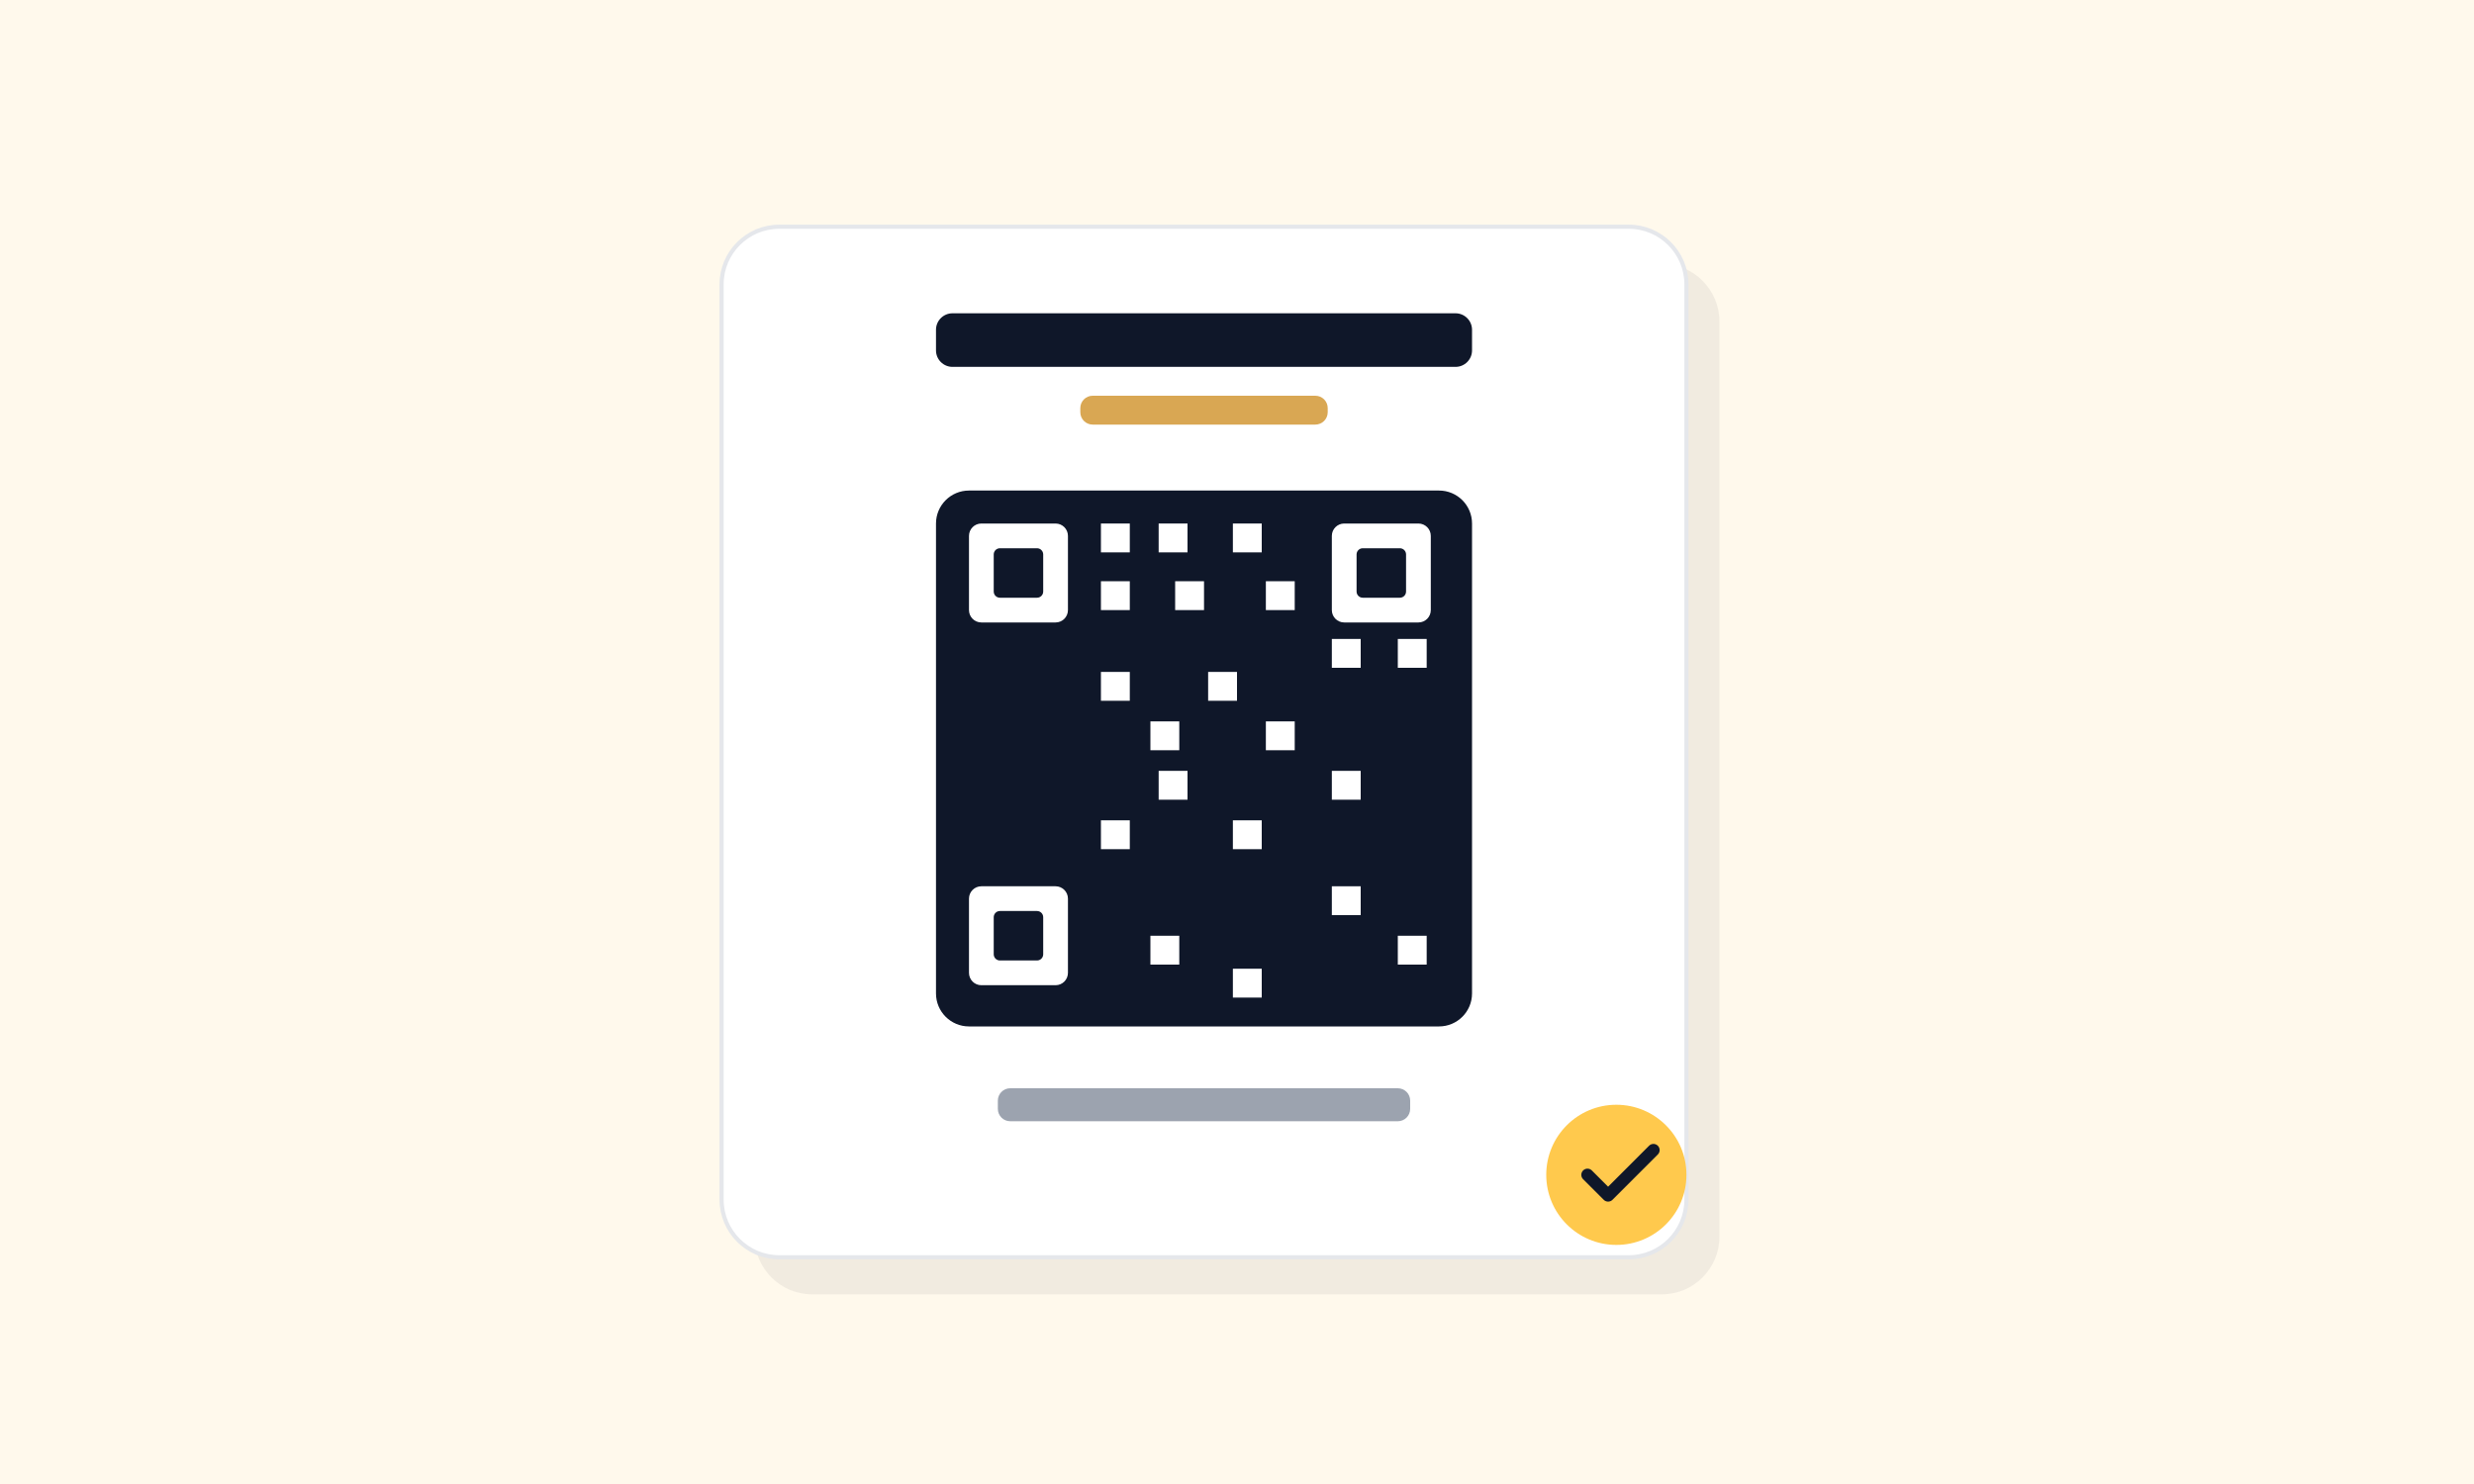
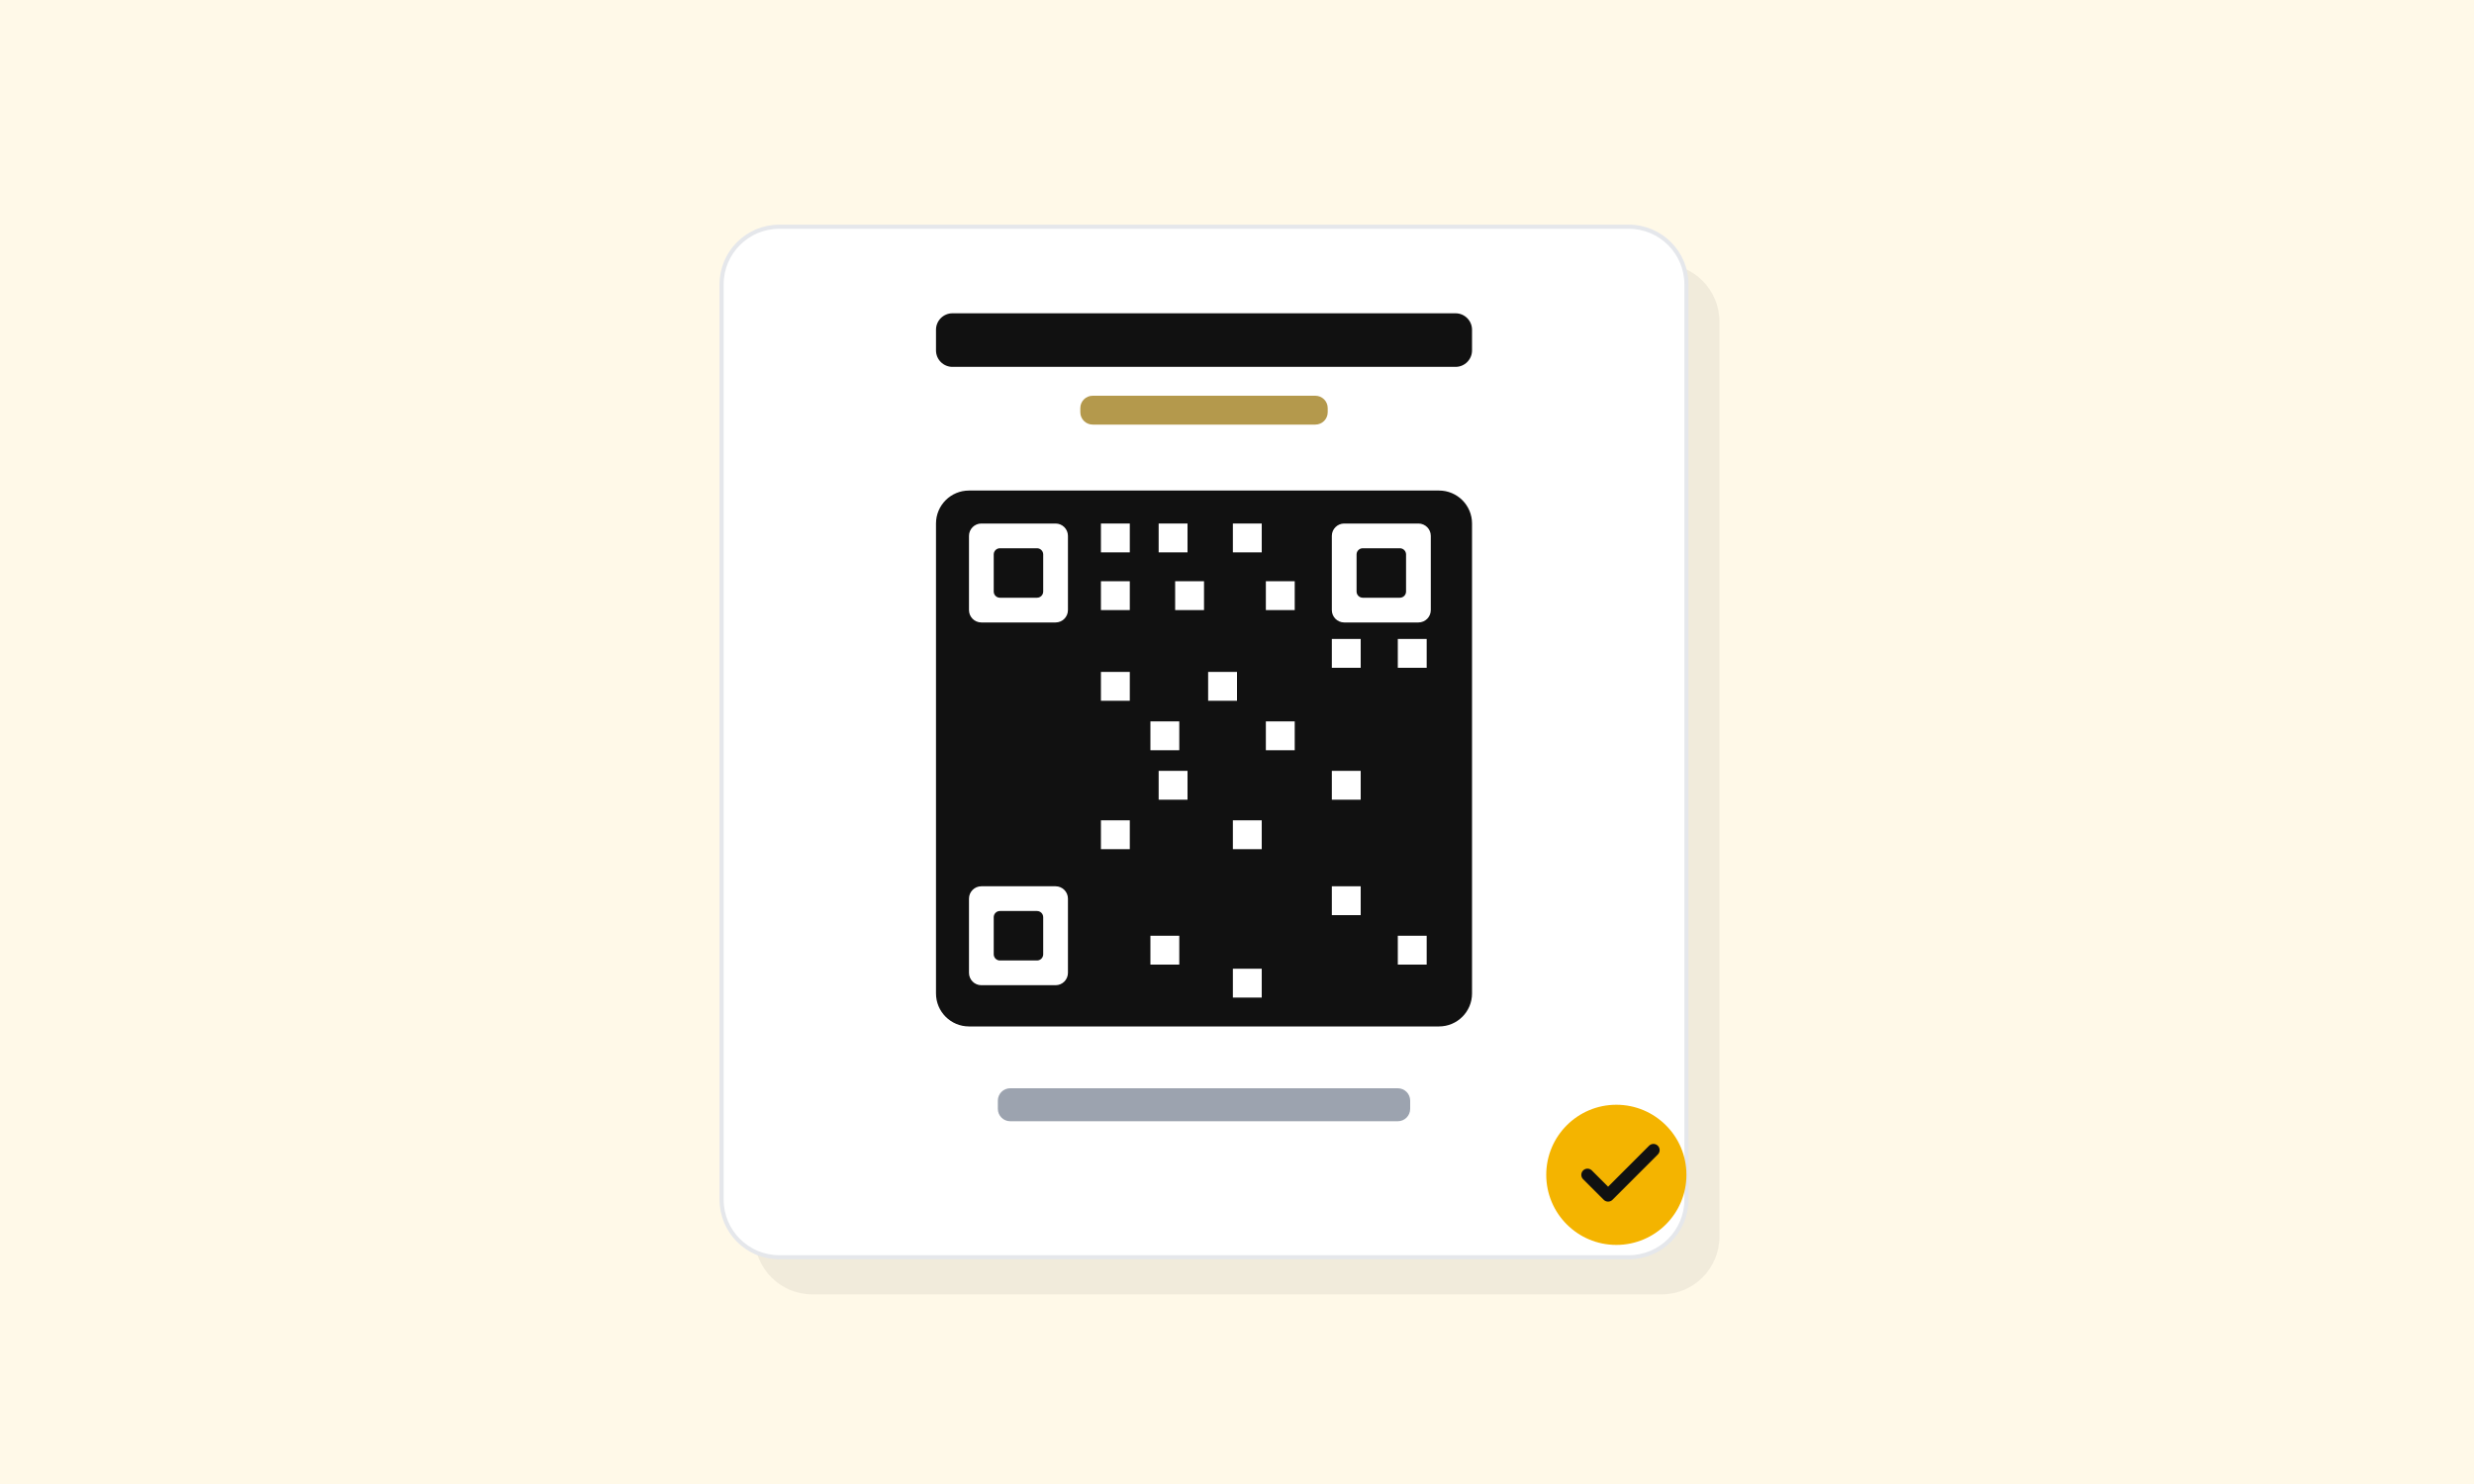
<svg xmlns="http://www.w3.org/2000/svg" width="1200" height="720" viewBox="0 0 1200 720" role="img" aria-labelledby="title desc">
-   <rect width="1200" height="720" fill="#FFF9EC" />
-   <rect x="366" y="128" width="468" height="500" rx="28" fill="#0F1729" opacity="0.06" />
+   <rect width="1200" height="720" fill="#FFF9E8" />
+   <rect x="366" y="128" width="468" height="500" rx="28" fill="#111111" opacity="0.06" />
  <rect x="350" y="110" width="468" height="500" rx="28" fill="#FFFFFF" stroke="#E5E7EB" stroke-width="2" />
-   <rect x="454" y="152" width="260" height="26" rx="8" fill="#0F1729" />
-   <rect x="524" y="192" width="120" height="14" rx="6" fill="#C9820A" opacity="0.7" />
+   <rect x="454" y="152" width="260" height="26" rx="8" fill="#111111" />
+   <rect x="524" y="192" width="120" height="14" rx="6" fill="#946D00" opacity="0.7" />
  <g>
-     <rect x="454" y="238" width="260" height="260" rx="16" fill="#0F1729" />
+     <rect x="454" y="238" width="260" height="260" rx="16" fill="#111111" />
    <g fill="#FFFFFF">
      <rect x="470" y="254" width="48" height="48" rx="6" />
      <rect x="646" y="254" width="48" height="48" rx="6" />
      <rect x="470" y="430" width="48" height="48" rx="6" />
    </g>
-     <g fill="#0F1729">
+     <g fill="#111111">
      <rect x="482" y="266" width="24" height="24" rx="3" />
      <rect x="658" y="266" width="24" height="24" rx="3" />
      <rect x="482" y="442" width="24" height="24" rx="3" />
    </g>
    <g fill="#FFFFFF">
      <rect x="534" y="254" width="14" height="14" />
      <rect x="562" y="254" width="14" height="14" />
      <rect x="598" y="254" width="14" height="14" />
      <rect x="534" y="282" width="14" height="14" />
      <rect x="570" y="282" width="14" height="14" />
      <rect x="614" y="282" width="14" height="14" />
      <rect x="646" y="310" width="14" height="14" />
      <rect x="678" y="310" width="14" height="14" />
      <rect x="534" y="326" width="14" height="14" />
      <rect x="558" y="350" width="14" height="14" />
      <rect x="586" y="326" width="14" height="14" />
      <rect x="614" y="350" width="14" height="14" />
      <rect x="646" y="374" width="14" height="14" />
      <rect x="534" y="398" width="14" height="14" />
      <rect x="562" y="374" width="14" height="14" />
      <rect x="598" y="398" width="14" height="14" />
      <rect x="646" y="430" width="14" height="14" />
      <rect x="678" y="454" width="14" height="14" />
      <rect x="558" y="454" width="14" height="14" />
      <rect x="598" y="470" width="14" height="14" />
    </g>
  </g>
  <rect x="484" y="528" width="200" height="16" rx="6" fill="#9CA3AF" />
-   <circle cx="784" cy="570" r="34" fill="#FFC94D" />
-   <path d="M770 570 l10 10 l22 -22" stroke="#0F1729" stroke-width="6" fill="none" stroke-linecap="round" stroke-linejoin="round" />
+   <circle cx="784" cy="570" r="34" fill="#F4B400" />
+   <path d="M770 570 l10 10 l22 -22" stroke="#111111" stroke-width="6" fill="none" stroke-linecap="round" stroke-linejoin="round" />
</svg>
